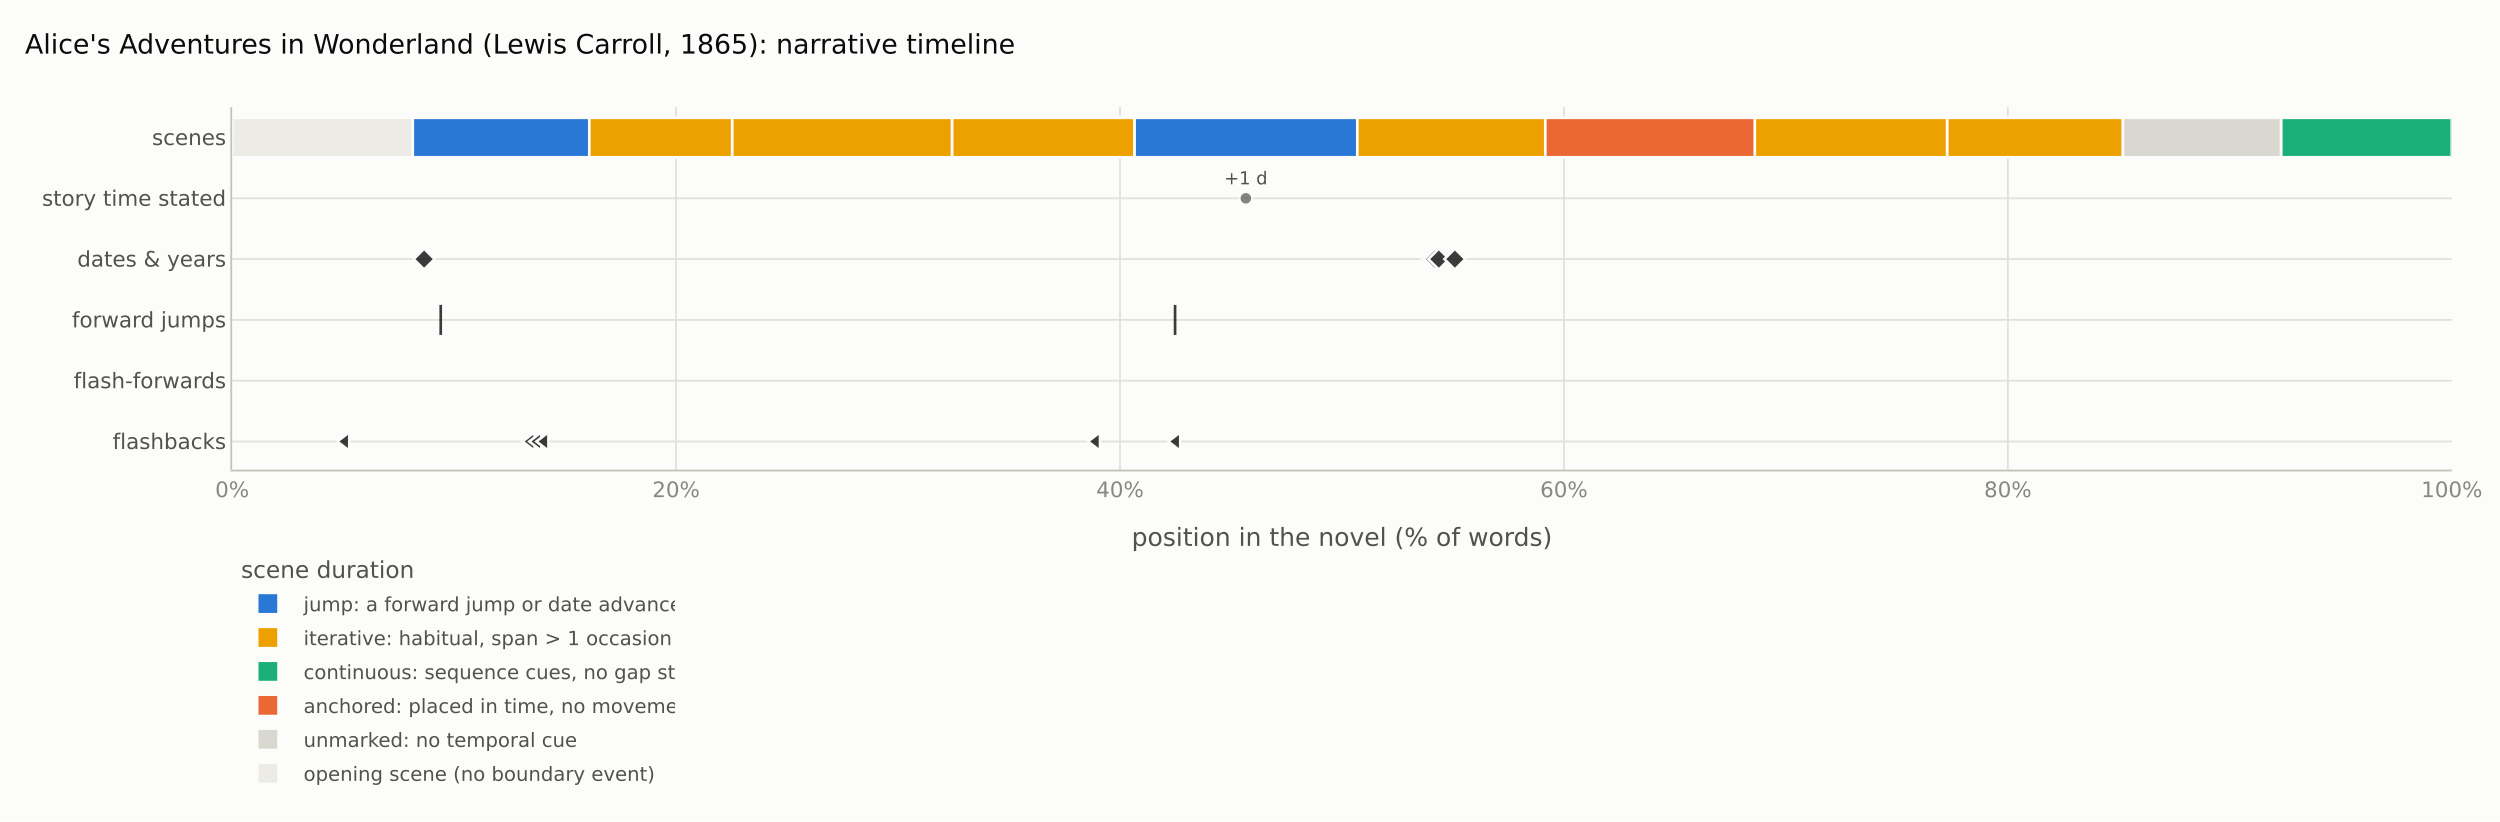
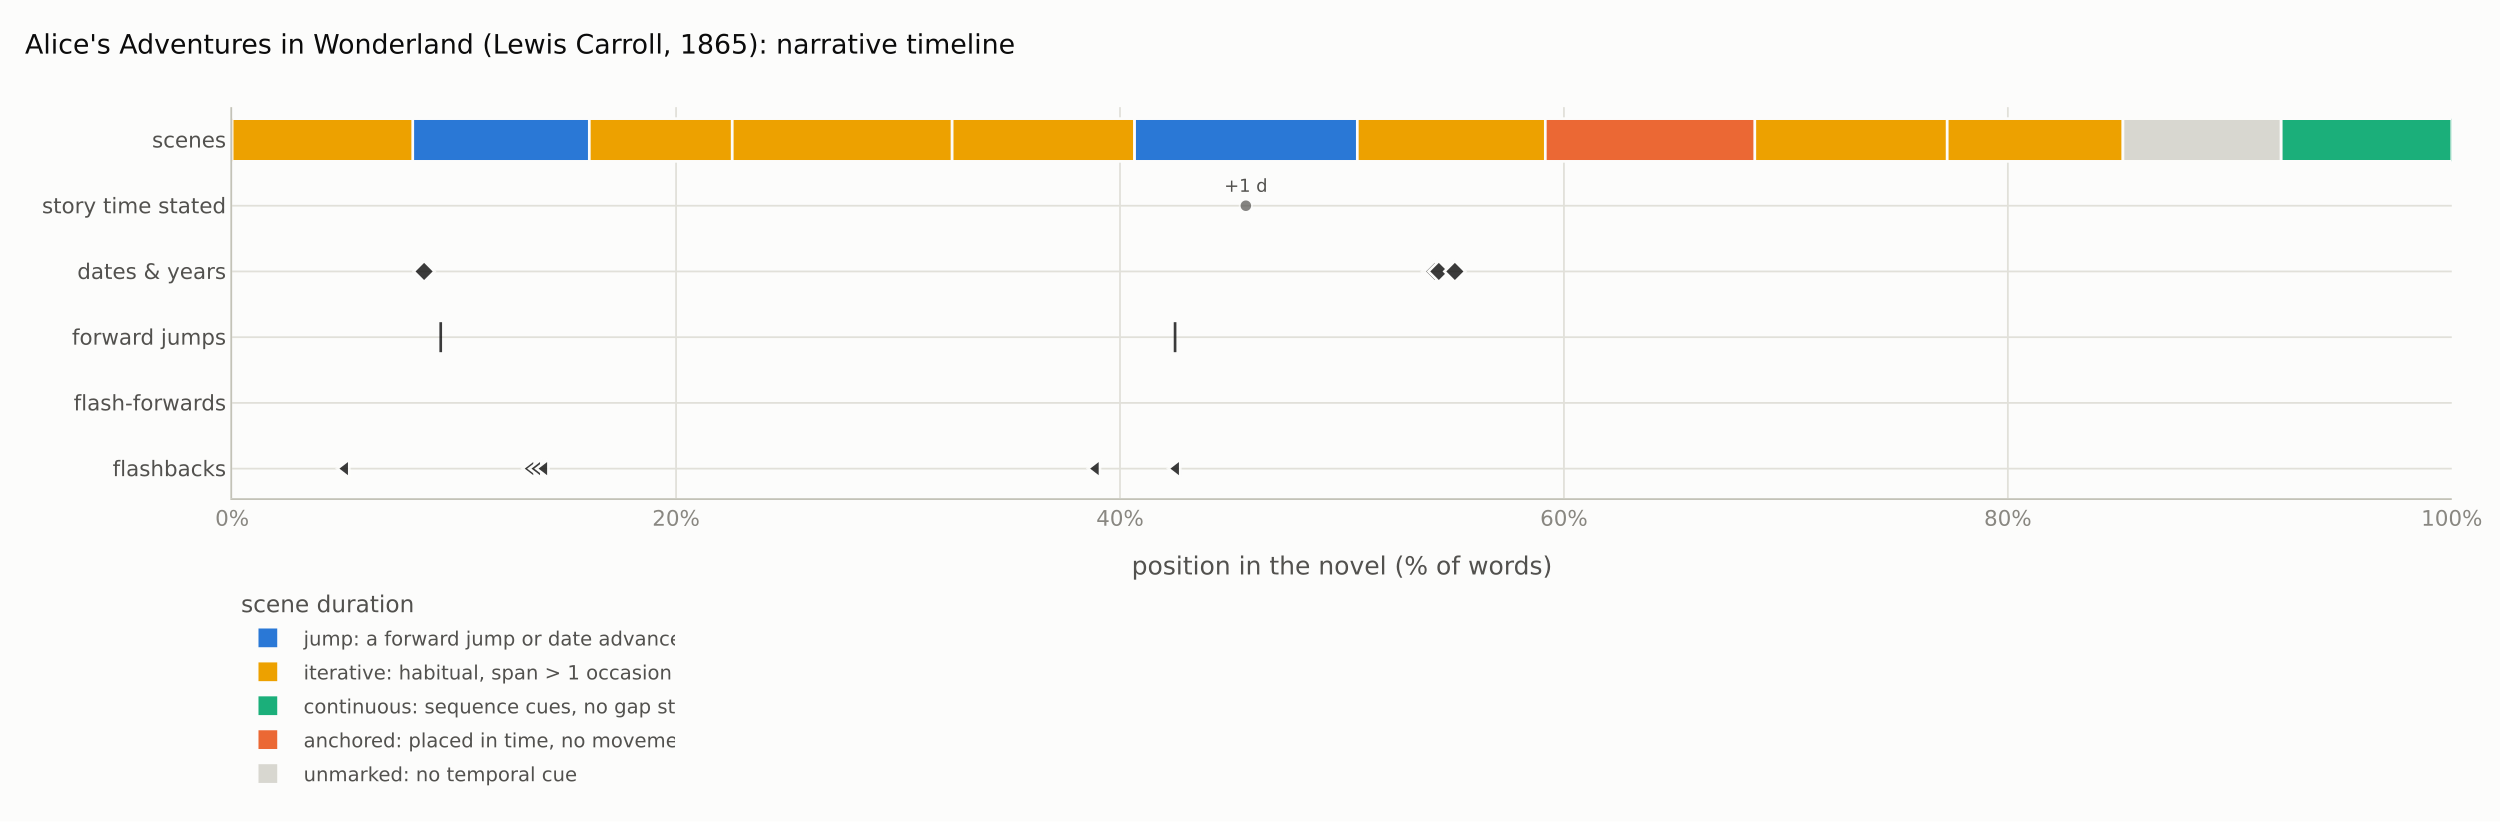
<svg xmlns="http://www.w3.org/2000/svg" class="main-svg" width="1400" height="460" style="" viewBox="0 0 1400 460">
  <rect x="0" y="0" width="1400" height="460" style="fill: rgb(252, 252, 251); fill-opacity: 1;" />
-   <defs id="defs-2cb72e">
+   <defs id="defs-f27cd8">
    <g class="clips">
-       <clipPath id="clip2cb72exyplot" class="plotclip">
-         <rect width="1243" height="203" />
+       <clipPath id="clipf27cd8xyplot" class="plotclip">
+         <rect width="1243" height="219" />
      </clipPath>
-       <clipPath class="axesclip" id="clip2cb72ex">
+       <clipPath class="axesclip" id="clipf27cd8x">
        <rect x="130" y="0" width="1243" height="460" />
      </clipPath>
-       <clipPath class="axesclip" id="clip2cb72ey">
-         <rect x="0" y="60" width="1400" height="203" />
+       <clipPath class="axesclip" id="clipf27cd8y">
+         <rect x="0" y="60" width="1400" height="219" />
      </clipPath>
-       <clipPath class="axesclip" id="clip2cb72exy">
-         <rect x="130" y="60" width="1243" height="203" />
+       <clipPath class="axesclip" id="clipf27cd8xy">
+         <rect x="130" y="60" width="1243" height="219" />
      </clipPath>
    </g>
    <g class="gradients" />
    <g class="patterns" />
  </defs>
  <g class="bglayer" />
  <g class="layer-below">
    <g class="imagelayer" />
    <g class="shapelayer" />
  </g>
  <g class="cartesianlayer">
    <g class="subplot xy">
      <g class="layer-subplot">
        <g class="shapelayer" />
        <g class="imagelayer" />
      </g>
      <g class="minor-gridlayer">
        <g class="x" />
        <g class="y" />
      </g>
      <g class="gridlayer">
        <g class="x">
-           <path class="xgrid crisp" transform="translate(378.6,0)" d="M0,60v203" style="stroke: rgb(225, 224, 217); stroke-opacity: 1; stroke-width: 1px;" />
-           <path class="xgrid crisp" transform="translate(627.2,0)" d="M0,60v203" style="stroke: rgb(225, 224, 217); stroke-opacity: 1; stroke-width: 1px;" />
-           <path class="xgrid crisp" transform="translate(875.8,0)" d="M0,60v203" style="stroke: rgb(225, 224, 217); stroke-opacity: 1; stroke-width: 1px;" />
-           <path class="xgrid crisp" transform="translate(1124.4,0)" d="M0,60v203" style="stroke: rgb(225, 224, 217); stroke-opacity: 1; stroke-width: 1px;" />
+           <path class="xgrid crisp" transform="translate(378.6,0)" d="M0,60v219" style="stroke: rgb(225, 224, 217); stroke-opacity: 1; stroke-width: 1px;" />
+           <path class="xgrid crisp" transform="translate(627.2,0)" d="M0,60v219" style="stroke: rgb(225, 224, 217); stroke-opacity: 1; stroke-width: 1px;" />
+           <path class="xgrid crisp" transform="translate(875.8,0)" d="M0,60v219" style="stroke: rgb(225, 224, 217); stroke-opacity: 1; stroke-width: 1px;" />
+           <path class="xgrid crisp" transform="translate(1124.4,0)" d="M0,60v219" style="stroke: rgb(225, 224, 217); stroke-opacity: 1; stroke-width: 1px;" />
        </g>
        <g class="y">
-           <path class="ygrid crisp" transform="translate(0,247.23)" d="M130,0h1243" style="stroke: rgb(225, 224, 217); stroke-opacity: 1; stroke-width: 1px;" />
-           <path class="ygrid crisp" transform="translate(0,213.18)" d="M130,0h1243" style="stroke: rgb(225, 224, 217); stroke-opacity: 1; stroke-width: 1px;" />
-           <path class="ygrid crisp" transform="translate(0,179.14)" d="M130,0h1243" style="stroke: rgb(225, 224, 217); stroke-opacity: 1; stroke-width: 1px;" />
-           <path class="ygrid crisp" transform="translate(0,145.1)" d="M130,0h1243" style="stroke: rgb(225, 224, 217); stroke-opacity: 1; stroke-width: 1px;" />
-           <path class="ygrid crisp" transform="translate(0,111.06)" d="M130,0h1243" style="stroke: rgb(225, 224, 217); stroke-opacity: 1; stroke-width: 1px;" />
-           <path class="ygrid crisp" transform="translate(0,77.02)" d="M130,0h1243" style="stroke: rgb(225, 224, 217); stroke-opacity: 1; stroke-width: 1px;" />
+           <path class="ygrid crisp" transform="translate(0,262.43)" d="M130,0h1243" style="stroke: rgb(225, 224, 217); stroke-opacity: 1; stroke-width: 1px;" />
+           <path class="ygrid crisp" transform="translate(0,225.62)" d="M130,0h1243" style="stroke: rgb(225, 224, 217); stroke-opacity: 1; stroke-width: 1px;" />
+           <path class="ygrid crisp" transform="translate(0,188.82)" d="M130,0h1243" style="stroke: rgb(225, 224, 217); stroke-opacity: 1; stroke-width: 1px;" />
+           <path class="ygrid crisp" transform="translate(0,152.01)" d="M130,0h1243" style="stroke: rgb(225, 224, 217); stroke-opacity: 1; stroke-width: 1px;" />
+           <path class="ygrid crisp" transform="translate(0,115.21)" d="M130,0h1243" style="stroke: rgb(225, 224, 217); stroke-opacity: 1; stroke-width: 1px;" />
+           <path class="ygrid crisp" transform="translate(0,78.4)" d="M130,0h1243" style="stroke: rgb(225, 224, 217); stroke-opacity: 1; stroke-width: 1px;" />
        </g>
      </g>
      <g class="zerolinelayer" />
      <g class="layer-between">
        <g class="shapelayer" />
        <g class="imagelayer" />
      </g>
      <path class="xlines-below" />
      <path class="ylines-below" />
      <g class="overlines-below" />
      <g class="xaxislayer-below" />
      <g class="yaxislayer-below" />
      <g class="overaxes-below" />
      <g class="overplot">
-         <g class="xy" transform="translate(130,60)" clip-path="url(#clip2cb72exyplot)">
+         <g class="xy" transform="translate(130,60)" clip-path="url(#clipf27cd8xyplot)">
          <g class="barlayer mlayer">
            <g class="trace bars" style="opacity: 1;">
              <g class="points">
                <g class="point">
-                   <path d="M101.12,28.08V5.96H200.02V28.08Z" style="vector-effect: none; opacity: 1; stroke-width: 1.5px; fill: rgb(42, 120, 214); fill-opacity: 1; stroke: rgb(252, 252, 251); stroke-opacity: 1;" />
-                 </g>
-                 <g class="point">
-                   <path d="M505.26,28.08V5.96H630.1V28.08Z" style="vector-effect: none; opacity: 1; stroke-width: 1.5px; fill: rgb(42, 120, 214); fill-opacity: 1; stroke: rgb(252, 252, 251); stroke-opacity: 1;" />
-                 </g>
-               </g>
-             </g>
-             <g class="trace bars" style="opacity: 1;">
-               <g class="points">
-                 <g class="point">
-                   <path d="M200.02,28.08V5.96H280.06V28.08Z" style="vector-effect: none; opacity: 1; stroke-width: 1.5px; fill: rgb(237, 161, 0); fill-opacity: 1; stroke: rgb(252, 252, 251); stroke-opacity: 1;" />
-                 </g>
-                 <g class="point">
-                   <path d="M280.06,28.08V5.96H403.2V28.08Z" style="vector-effect: none; opacity: 1; stroke-width: 1.5px; fill: rgb(237, 161, 0); fill-opacity: 1; stroke: rgb(252, 252, 251); stroke-opacity: 1;" />
-                 </g>
-                 <g class="point">
-                   <path d="M403.2,28.08V5.96H505.26V28.08Z" style="vector-effect: none; opacity: 1; stroke-width: 1.5px; fill: rgb(237, 161, 0); fill-opacity: 1; stroke: rgb(252, 252, 251); stroke-opacity: 1;" />
-                 </g>
-                 <g class="point">
-                   <path d="M630.1,28.08V5.96H735.38V28.08Z" style="vector-effect: none; opacity: 1; stroke-width: 1.5px; fill: rgb(237, 161, 0); fill-opacity: 1; stroke: rgb(252, 252, 251); stroke-opacity: 1;" />
-                 </g>
-                 <g class="point">
-                   <path d="M852.65,28.08V5.96H960.44V28.08Z" style="vector-effect: none; opacity: 1; stroke-width: 1.5px; fill: rgb(237, 161, 0); fill-opacity: 1; stroke: rgb(252, 252, 251); stroke-opacity: 1;" />
-                 </g>
-                 <g class="point">
-                   <path d="M960.44,28.08V5.96H1058.86V28.08Z" style="vector-effect: none; opacity: 1; stroke-width: 1.5px; fill: rgb(237, 161, 0); fill-opacity: 1; stroke: rgb(252, 252, 251); stroke-opacity: 1;" />
-                 </g>
-               </g>
-             </g>
-             <g class="trace bars" style="opacity: 1;">
-               <g class="points">
-                 <g class="point">
-                   <path d="M1147.36,28.08V5.96H1243V28.08Z" style="vector-effect: none; opacity: 1; stroke-width: 1.5px; fill: rgb(27, 175, 122); fill-opacity: 1; stroke: rgb(252, 252, 251); stroke-opacity: 1;" />
-                 </g>
-               </g>
-             </g>
-             <g class="trace bars" style="opacity: 1;">
-               <g class="points">
-                 <g class="point">
-                   <path d="M735.38,28.08V5.96H852.65V28.08Z" style="vector-effect: none; opacity: 1; stroke-width: 1.5px; fill: rgb(235, 104, 52); fill-opacity: 1; stroke: rgb(252, 252, 251); stroke-opacity: 1;" />
-                 </g>
-               </g>
-             </g>
-             <g class="trace bars" style="opacity: 1;">
-               <g class="points">
-                 <g class="point">
-                   <path d="M1058.86,28.08V5.96H1147.36V28.08Z" style="vector-effect: none; opacity: 1; stroke-width: 1.5px; fill: rgb(216, 215, 208); fill-opacity: 1; stroke: rgb(252, 252, 251); stroke-opacity: 1;" />
-                 </g>
-               </g>
-             </g>
-             <g class="trace bars" style="opacity: 1;">
-               <g class="points">
-                 <g class="point">
-                   <path d="M0,28.08V5.96H101.12V28.08Z" style="vector-effect: none; opacity: 1; stroke-width: 1.5px; fill: rgb(236, 235, 230); fill-opacity: 1; stroke: rgb(252, 252, 251); stroke-opacity: 1;" />
+                   <path d="M101.12,30.36V6.44H200.02V30.36Z" style="vector-effect: none; opacity: 1; stroke-width: 1.5px; fill: rgb(42, 120, 214); fill-opacity: 1; stroke: rgb(252, 252, 251); stroke-opacity: 1;" />
+                 </g>
+                 <g class="point">
+                   <path d="M505.26,30.36V6.44H630.1V30.36Z" style="vector-effect: none; opacity: 1; stroke-width: 1.5px; fill: rgb(42, 120, 214); fill-opacity: 1; stroke: rgb(252, 252, 251); stroke-opacity: 1;" />
+                 </g>
+               </g>
+             </g>
+             <g class="trace bars" style="opacity: 1;">
+               <g class="points">
+                 <g class="point">
+                   <path d="M0,30.36V6.44H101.12V30.36Z" style="vector-effect: none; opacity: 1; stroke-width: 1.5px; fill: rgb(237, 161, 0); fill-opacity: 1; stroke: rgb(252, 252, 251); stroke-opacity: 1;" />
+                 </g>
+                 <g class="point">
+                   <path d="M200.02,30.36V6.44H280.06V30.36Z" style="vector-effect: none; opacity: 1; stroke-width: 1.5px; fill: rgb(237, 161, 0); fill-opacity: 1; stroke: rgb(252, 252, 251); stroke-opacity: 1;" />
+                 </g>
+                 <g class="point">
+                   <path d="M280.06,30.36V6.44H403.2V30.36Z" style="vector-effect: none; opacity: 1; stroke-width: 1.5px; fill: rgb(237, 161, 0); fill-opacity: 1; stroke: rgb(252, 252, 251); stroke-opacity: 1;" />
+                 </g>
+                 <g class="point">
+                   <path d="M403.2,30.36V6.44H505.26V30.36Z" style="vector-effect: none; opacity: 1; stroke-width: 1.5px; fill: rgb(237, 161, 0); fill-opacity: 1; stroke: rgb(252, 252, 251); stroke-opacity: 1;" />
+                 </g>
+                 <g class="point">
+                   <path d="M630.1,30.36V6.44H735.38V30.36Z" style="vector-effect: none; opacity: 1; stroke-width: 1.5px; fill: rgb(237, 161, 0); fill-opacity: 1; stroke: rgb(252, 252, 251); stroke-opacity: 1;" />
+                 </g>
+                 <g class="point">
+                   <path d="M852.65,30.36V6.44H960.44V30.36Z" style="vector-effect: none; opacity: 1; stroke-width: 1.5px; fill: rgb(237, 161, 0); fill-opacity: 1; stroke: rgb(252, 252, 251); stroke-opacity: 1;" />
+                 </g>
+                 <g class="point">
+                   <path d="M960.44,30.36V6.44H1058.86V30.36Z" style="vector-effect: none; opacity: 1; stroke-width: 1.5px; fill: rgb(237, 161, 0); fill-opacity: 1; stroke: rgb(252, 252, 251); stroke-opacity: 1;" />
+                 </g>
+               </g>
+             </g>
+             <g class="trace bars" style="opacity: 1;">
+               <g class="points">
+                 <g class="point">
+                   <path d="M1147.36,30.36V6.44H1243V30.36Z" style="vector-effect: none; opacity: 1; stroke-width: 1.5px; fill: rgb(27, 175, 122); fill-opacity: 1; stroke: rgb(252, 252, 251); stroke-opacity: 1;" />
+                 </g>
+               </g>
+             </g>
+             <g class="trace bars" style="opacity: 1;">
+               <g class="points">
+                 <g class="point">
+                   <path d="M735.38,30.36V6.44H852.65V30.36Z" style="vector-effect: none; opacity: 1; stroke-width: 1.5px; fill: rgb(235, 104, 52); fill-opacity: 1; stroke: rgb(252, 252, 251); stroke-opacity: 1;" />
+                 </g>
+               </g>
+             </g>
+             <g class="trace bars" style="opacity: 1;">
+               <g class="points">
+                 <g class="point">
+                   <path d="M1058.86,30.36V6.44H1147.36V30.36Z" style="vector-effect: none; opacity: 1; stroke-width: 1.5px; fill: rgb(216, 215, 208); fill-opacity: 1; stroke: rgb(252, 252, 251); stroke-opacity: 1;" />
                </g>
              </g>
            </g>
          </g>
          <g class="scatterlayer mlayer">
-             <g class="trace scatter tracefd7449" style="stroke-miterlimit: 2; opacity: 1;">
+             <g class="trace scatter trace10a5b9" style="stroke-miterlimit: 2; opacity: 1;">
              <g class="fills" />
              <g class="errorbars" />
              <g class="lines" />
              <g class="points">
-                 <path class="point plotly-customdata" transform="translate(567.68,51.06)" d="M3.45,0A3.45,3.45 0 1,1 0,-3.45A3.45,3.45 0 0,1 3.45,0Z" style="opacity: 0.7; stroke-width: 1px; fill: rgb(82, 81, 78); fill-opacity: 1; stroke: rgb(252, 252, 251); stroke-opacity: 1;" />
+                 <path class="point plotly-customdata" transform="translate(567.68,55.21)" d="M3.45,0A3.45,3.45 0 1,1 0,-3.45A3.45,3.45 0 0,1 3.45,0Z" style="opacity: 0.7; stroke-width: 1px; fill: rgb(82, 81, 78); fill-opacity: 1; stroke: rgb(252, 252, 251); stroke-opacity: 1;" />
              </g>
              <g class="text">
                <g class="textpoint" transform="translate(0,-7.814431)">
-                   <text x="567.68" y="51.06" text-anchor="middle" style="font-family: 'Segoe UI', 'DejaVu Sans', Arial, sans-serif; font-size: 10px; fill: rgb(82, 81, 78); fill-opacity: 1; white-space: pre;">+1 d</text>
-                 </g>
-               </g>
-             </g>
-             <g class="trace scatter tracead269e" style="stroke-miterlimit: 2; opacity: 0.8;">
+                   <text x="567.68" y="55.21" text-anchor="middle" style="font-family: 'Segoe UI', 'DejaVu Sans', Arial, sans-serif; font-size: 10px; fill: rgb(82, 81, 78); fill-opacity: 1; white-space: pre;">+1 d</text>
+                 </g>
+               </g>
+             </g>
+             <g class="trace scatter trace01985c" style="stroke-miterlimit: 2; opacity: 0.8;">
              <g class="fills" />
              <g class="errorbars" />
              <g class="lines" />
              <g class="points">
-                 <path class="point plotly-customdata" transform="translate(63.36,187.23)" d="M2.25,-5.2V5.2L-4.5,0Z" style="opacity: 1; stroke-width: 1.5px; fill: rgb(11, 11, 11); fill-opacity: 1; stroke: rgb(252, 252, 251); stroke-opacity: 1;" />
-                 <path class="point plotly-customdata" transform="translate(167.13,187.23)" d="M2.25,-5.2V5.2L-4.5,0Z" style="opacity: 1; stroke-width: 1.5px; fill: rgb(11, 11, 11); fill-opacity: 1; stroke: rgb(252, 252, 251); stroke-opacity: 1;" />
-                 <path class="point plotly-customdata" transform="translate(170.91,187.23)" d="M2.25,-5.2V5.2L-4.5,0Z" style="opacity: 1; stroke-width: 1.5px; fill: rgb(11, 11, 11); fill-opacity: 1; stroke: rgb(252, 252, 251); stroke-opacity: 1;" />
-                 <path class="point plotly-customdata" transform="translate(174.88,187.23)" d="M2.25,-5.2V5.2L-4.5,0Z" style="opacity: 1; stroke-width: 1.5px; fill: rgb(11, 11, 11); fill-opacity: 1; stroke: rgb(252, 252, 251); stroke-opacity: 1;" />
-                 <path class="point plotly-customdata" transform="translate(483.76,187.23)" d="M2.25,-5.2V5.2L-4.5,0Z" style="opacity: 1; stroke-width: 1.5px; fill: rgb(11, 11, 11); fill-opacity: 1; stroke: rgb(252, 252, 251); stroke-opacity: 1;" />
-                 <path class="point plotly-customdata" transform="translate(528.7,187.23)" d="M2.25,-5.2V5.2L-4.5,0Z" style="opacity: 1; stroke-width: 1.5px; fill: rgb(11, 11, 11); fill-opacity: 1; stroke: rgb(252, 252, 251); stroke-opacity: 1;" />
+                 <path class="point plotly-customdata" transform="translate(63.36,202.43)" d="M2.25,-5.2V5.2L-4.5,0Z" style="opacity: 1; stroke-width: 1.5px; fill: rgb(11, 11, 11); fill-opacity: 1; stroke: rgb(252, 252, 251); stroke-opacity: 1;" />
+                 <path class="point plotly-customdata" transform="translate(167.13,202.43)" d="M2.25,-5.2V5.2L-4.5,0Z" style="opacity: 1; stroke-width: 1.5px; fill: rgb(11, 11, 11); fill-opacity: 1; stroke: rgb(252, 252, 251); stroke-opacity: 1;" />
+                 <path class="point plotly-customdata" transform="translate(170.91,202.43)" d="M2.25,-5.2V5.2L-4.5,0Z" style="opacity: 1; stroke-width: 1.5px; fill: rgb(11, 11, 11); fill-opacity: 1; stroke: rgb(252, 252, 251); stroke-opacity: 1;" />
+                 <path class="point plotly-customdata" transform="translate(174.88,202.43)" d="M2.25,-5.2V5.2L-4.5,0Z" style="opacity: 1; stroke-width: 1.5px; fill: rgb(11, 11, 11); fill-opacity: 1; stroke: rgb(252, 252, 251); stroke-opacity: 1;" />
+                 <path class="point plotly-customdata" transform="translate(483.76,202.43)" d="M2.25,-5.2V5.2L-4.5,0Z" style="opacity: 1; stroke-width: 1.5px; fill: rgb(11, 11, 11); fill-opacity: 1; stroke: rgb(252, 252, 251); stroke-opacity: 1;" />
+                 <path class="point plotly-customdata" transform="translate(528.7,202.43)" d="M2.25,-5.2V5.2L-4.5,0Z" style="opacity: 1; stroke-width: 1.5px; fill: rgb(11, 11, 11); fill-opacity: 1; stroke: rgb(252, 252, 251); stroke-opacity: 1;" />
              </g>
              <g class="text" />
            </g>
-             <g class="trace scatter tracef15775" style="stroke-miterlimit: 2; opacity: 0.8;">
+             <g class="trace scatter trace964714" style="stroke-miterlimit: 2; opacity: 0.8;">
              <g class="fills" />
              <g class="errorbars" />
              <g class="lines" />
              <g class="points">
-                 <path class="point plotly-customdata" transform="translate(116.81,119.14)" d="M0,8.4V-8.4" style="opacity: 1; stroke-width: 1.5px; fill: rgb(11, 11, 11); fill-opacity: 1; stroke: rgb(11, 11, 11); stroke-opacity: 1;" />
-                 <path class="point plotly-customdata" transform="translate(528.04,119.14)" d="M0,8.4V-8.4" style="opacity: 1; stroke-width: 1.5px; fill: rgb(11, 11, 11); fill-opacity: 1; stroke: rgb(11, 11, 11); stroke-opacity: 1;" />
+                 <path class="point plotly-customdata" transform="translate(116.81,128.82)" d="M0,8.4V-8.4" style="opacity: 1; stroke-width: 1.5px; fill: rgb(11, 11, 11); fill-opacity: 1; stroke: rgb(11, 11, 11); stroke-opacity: 1;" />
+                 <path class="point plotly-customdata" transform="translate(528.04,128.82)" d="M0,8.4V-8.4" style="opacity: 1; stroke-width: 1.5px; fill: rgb(11, 11, 11); fill-opacity: 1; stroke: rgb(11, 11, 11); stroke-opacity: 1;" />
              </g>
              <g class="text" />
            </g>
-             <g class="trace scatter traceecba23" style="stroke-miterlimit: 2; opacity: 0.8;">
+             <g class="trace scatter trace1ada0d" style="stroke-miterlimit: 2; opacity: 0.8;">
              <g class="fills" />
              <g class="errorbars" />
              <g class="lines" />
              <g class="points">
-                 <path class="point plotly-customdata" transform="translate(107.5,85.1)" d="M5.85,0L0,5.85L-5.85,0L0,-5.85Z" style="opacity: 1; stroke-width: 1.5px; fill: rgb(11, 11, 11); fill-opacity: 1; stroke: rgb(252, 252, 251); stroke-opacity: 1;" />
-                 <path class="point plotly-customdata" transform="translate(672.15,85.1)" d="M5.85,0L0,5.85L-5.85,0L0,-5.85Z" style="opacity: 1; stroke-width: 1.5px; fill: rgb(11, 11, 11); fill-opacity: 1; stroke: rgb(252, 252, 251); stroke-opacity: 1;" />
-                 <path class="point plotly-customdata" transform="translate(673.43,85.1)" d="M5.85,0L0,5.85L-5.85,0L0,-5.85Z" style="opacity: 1; stroke-width: 1.5px; fill: rgb(11, 11, 11); fill-opacity: 1; stroke: rgb(252, 252, 251); stroke-opacity: 1;" />
-                 <path class="point plotly-customdata" transform="translate(675.74,85.1)" d="M5.85,0L0,5.85L-5.85,0L0,-5.85Z" style="opacity: 1; stroke-width: 1.5px; fill: rgb(11, 11, 11); fill-opacity: 1; stroke: rgb(252, 252, 251); stroke-opacity: 1;" />
-                 <path class="point plotly-customdata" transform="translate(684.72,85.1)" d="M5.85,0L0,5.85L-5.85,0L0,-5.85Z" style="opacity: 1; stroke-width: 1.5px; fill: rgb(11, 11, 11); fill-opacity: 1; stroke: rgb(252, 252, 251); stroke-opacity: 1;" />
+                 <path class="point plotly-customdata" transform="translate(107.5,92.01)" d="M5.85,0L0,5.85L-5.85,0L0,-5.85Z" style="opacity: 1; stroke-width: 1.5px; fill: rgb(11, 11, 11); fill-opacity: 1; stroke: rgb(252, 252, 251); stroke-opacity: 1;" />
+                 <path class="point plotly-customdata" transform="translate(672.15,92.01)" d="M5.85,0L0,5.85L-5.85,0L0,-5.85Z" style="opacity: 1; stroke-width: 1.5px; fill: rgb(11, 11, 11); fill-opacity: 1; stroke: rgb(252, 252, 251); stroke-opacity: 1;" />
+                 <path class="point plotly-customdata" transform="translate(673.43,92.01)" d="M5.85,0L0,5.85L-5.85,0L0,-5.85Z" style="opacity: 1; stroke-width: 1.5px; fill: rgb(11, 11, 11); fill-opacity: 1; stroke: rgb(252, 252, 251); stroke-opacity: 1;" />
+                 <path class="point plotly-customdata" transform="translate(675.74,92.01)" d="M5.85,0L0,5.85L-5.85,0L0,-5.85Z" style="opacity: 1; stroke-width: 1.5px; fill: rgb(11, 11, 11); fill-opacity: 1; stroke: rgb(252, 252, 251); stroke-opacity: 1;" />
+                 <path class="point plotly-customdata" transform="translate(684.72,92.01)" d="M5.85,0L0,5.85L-5.85,0L0,-5.85Z" style="opacity: 1; stroke-width: 1.5px; fill: rgb(11, 11, 11); fill-opacity: 1; stroke: rgb(252, 252, 251); stroke-opacity: 1;" />
              </g>
              <g class="text" />
            </g>
          </g>
        </g>
      </g>
      <g class="zerolinelayer-above" />
-       <path class="xlines-above crisp" d="M129,263.5H1373" style="fill: none; stroke-width: 1px; stroke: rgb(195, 194, 183); stroke-opacity: 1;" />
-       <path class="ylines-above crisp" d="M129.5,60V263" style="fill: none; stroke-width: 1px; stroke: rgb(195, 194, 183); stroke-opacity: 1;" />
+       <path class="xlines-above crisp" d="M129,279.5H1373" style="fill: none; stroke-width: 1px; stroke: rgb(195, 194, 183); stroke-opacity: 1;" />
+       <path class="ylines-above crisp" d="M129.5,60V279" style="fill: none; stroke-width: 1px; stroke: rgb(195, 194, 183); stroke-opacity: 1;" />
      <g class="overlines-above" />
      <g class="xaxislayer-above">
        <g class="xtick">
-           <text text-anchor="middle" x="0" y="278.4" transform="translate(130,0)" style="font-family: 'Segoe UI', 'DejaVu Sans', Arial, sans-serif; font-size: 12px; fill: rgb(137, 135, 129); fill-opacity: 1; white-space: pre;">0%</text>
-         </g>
-         <g class="xtick">
-           <text text-anchor="middle" x="0" y="278.4" style="font-family: 'Segoe UI', 'DejaVu Sans', Arial, sans-serif; font-size: 12px; fill: rgb(137, 135, 129); fill-opacity: 1; white-space: pre;" transform="translate(378.6,0)">20%</text>
-         </g>
-         <g class="xtick">
-           <text text-anchor="middle" x="0" y="278.4" style="font-family: 'Segoe UI', 'DejaVu Sans', Arial, sans-serif; font-size: 12px; fill: rgb(137, 135, 129); fill-opacity: 1; white-space: pre;" transform="translate(627.2,0)">40%</text>
-         </g>
-         <g class="xtick">
-           <text text-anchor="middle" x="0" y="278.4" style="font-family: 'Segoe UI', 'DejaVu Sans', Arial, sans-serif; font-size: 12px; fill: rgb(137, 135, 129); fill-opacity: 1; white-space: pre;" transform="translate(875.8,0)">60%</text>
-         </g>
-         <g class="xtick">
-           <text text-anchor="middle" x="0" y="278.4" style="font-family: 'Segoe UI', 'DejaVu Sans', Arial, sans-serif; font-size: 12px; fill: rgb(137, 135, 129); fill-opacity: 1; white-space: pre;" transform="translate(1124.4,0)">80%</text>
-         </g>
-         <g class="xtick">
-           <text text-anchor="middle" x="0" y="278.4" style="font-family: 'Segoe UI', 'DejaVu Sans', Arial, sans-serif; font-size: 12px; fill: rgb(137, 135, 129); fill-opacity: 1; white-space: pre;" transform="translate(1373,0)">100%</text>
+           <text text-anchor="middle" x="0" y="294.4" transform="translate(130,0)" style="font-family: 'Segoe UI', 'DejaVu Sans', Arial, sans-serif; font-size: 12px; fill: rgb(137, 135, 129); fill-opacity: 1; white-space: pre;">0%</text>
+         </g>
+         <g class="xtick">
+           <text text-anchor="middle" x="0" y="294.4" style="font-family: 'Segoe UI', 'DejaVu Sans', Arial, sans-serif; font-size: 12px; fill: rgb(137, 135, 129); fill-opacity: 1; white-space: pre;" transform="translate(378.6,0)">20%</text>
+         </g>
+         <g class="xtick">
+           <text text-anchor="middle" x="0" y="294.4" style="font-family: 'Segoe UI', 'DejaVu Sans', Arial, sans-serif; font-size: 12px; fill: rgb(137, 135, 129); fill-opacity: 1; white-space: pre;" transform="translate(627.2,0)">40%</text>
+         </g>
+         <g class="xtick">
+           <text text-anchor="middle" x="0" y="294.4" style="font-family: 'Segoe UI', 'DejaVu Sans', Arial, sans-serif; font-size: 12px; fill: rgb(137, 135, 129); fill-opacity: 1; white-space: pre;" transform="translate(875.8,0)">60%</text>
+         </g>
+         <g class="xtick">
+           <text text-anchor="middle" x="0" y="294.4" style="font-family: 'Segoe UI', 'DejaVu Sans', Arial, sans-serif; font-size: 12px; fill: rgb(137, 135, 129); fill-opacity: 1; white-space: pre;" transform="translate(1124.4,0)">80%</text>
+         </g>
+         <g class="xtick">
+           <text text-anchor="middle" x="0" y="294.4" style="font-family: 'Segoe UI', 'DejaVu Sans', Arial, sans-serif; font-size: 12px; fill: rgb(137, 135, 129); fill-opacity: 1; white-space: pre;" transform="translate(1373,0)">100%</text>
        </g>
      </g>
      <g class="yaxislayer-above">
        <g class="ytick">
-           <text text-anchor="end" x="126.6" y="4.2" transform="translate(0,247.23)" style="font-family: 'Segoe UI', 'DejaVu Sans', Arial, sans-serif; font-size: 12px; fill: rgb(82, 81, 78); fill-opacity: 1; white-space: pre;">flashbacks</text>
-         </g>
-         <g class="ytick">
-           <text text-anchor="end" x="126.6" y="4.2" transform="translate(0,213.18)" style="font-family: 'Segoe UI', 'DejaVu Sans', Arial, sans-serif; font-size: 12px; fill: rgb(82, 81, 78); fill-opacity: 1; white-space: pre;">flash-forwards</text>
-         </g>
-         <g class="ytick">
-           <text text-anchor="end" x="126.6" y="4.2" transform="translate(0,179.14)" style="font-family: 'Segoe UI', 'DejaVu Sans', Arial, sans-serif; font-size: 12px; fill: rgb(82, 81, 78); fill-opacity: 1; white-space: pre;">forward jumps</text>
-         </g>
-         <g class="ytick">
-           <text text-anchor="end" x="126.6" y="4.2" transform="translate(0,145.1)" style="font-family: 'Segoe UI', 'DejaVu Sans', Arial, sans-serif; font-size: 12px; fill: rgb(82, 81, 78); fill-opacity: 1; white-space: pre;">dates &amp; years</text>
-         </g>
-         <g class="ytick">
-           <text text-anchor="end" x="126.6" y="4.2" transform="translate(0,111.06)" style="font-family: 'Segoe UI', 'DejaVu Sans', Arial, sans-serif; font-size: 12px; fill: rgb(82, 81, 78); fill-opacity: 1; white-space: pre;">story time stated</text>
-         </g>
-         <g class="ytick">
-           <text text-anchor="end" x="126.6" y="4.2" transform="translate(0,77.02)" style="font-family: 'Segoe UI', 'DejaVu Sans', Arial, sans-serif; font-size: 12px; fill: rgb(82, 81, 78); fill-opacity: 1; white-space: pre;">scenes</text>
+           <text text-anchor="end" x="126.6" y="4.2" transform="translate(0,262.43)" style="font-family: 'Segoe UI', 'DejaVu Sans', Arial, sans-serif; font-size: 12px; fill: rgb(82, 81, 78); fill-opacity: 1; white-space: pre;">flashbacks</text>
+         </g>
+         <g class="ytick">
+           <text text-anchor="end" x="126.6" y="4.2" transform="translate(0,225.62)" style="font-family: 'Segoe UI', 'DejaVu Sans', Arial, sans-serif; font-size: 12px; fill: rgb(82, 81, 78); fill-opacity: 1; white-space: pre;">flash-forwards</text>
+         </g>
+         <g class="ytick">
+           <text text-anchor="end" x="126.6" y="4.2" transform="translate(0,188.82)" style="font-family: 'Segoe UI', 'DejaVu Sans', Arial, sans-serif; font-size: 12px; fill: rgb(82, 81, 78); fill-opacity: 1; white-space: pre;">forward jumps</text>
+         </g>
+         <g class="ytick">
+           <text text-anchor="end" x="126.6" y="4.2" transform="translate(0,152.01)" style="font-family: 'Segoe UI', 'DejaVu Sans', Arial, sans-serif; font-size: 12px; fill: rgb(82, 81, 78); fill-opacity: 1; white-space: pre;">dates &amp; years</text>
+         </g>
+         <g class="ytick">
+           <text text-anchor="end" x="126.6" y="4.2" transform="translate(0,115.21)" style="font-family: 'Segoe UI', 'DejaVu Sans', Arial, sans-serif; font-size: 12px; fill: rgb(82, 81, 78); fill-opacity: 1; white-space: pre;">story time stated</text>
+         </g>
+         <g class="ytick">
+           <text text-anchor="end" x="126.6" y="4.2" transform="translate(0,78.4)" style="font-family: 'Segoe UI', 'DejaVu Sans', Arial, sans-serif; font-size: 12px; fill: rgb(82, 81, 78); fill-opacity: 1; white-space: pre;">scenes</text>
        </g>
      </g>
      <g class="overaxes-above" />
    </g>
  </g>
  <g class="polarlayer" />
  <g class="smithlayer" />
  <g class="ternarylayer" />
  <g class="geolayer" />
  <g class="funnelarealayer" />
  <g class="pielayer" />
  <g class="iciclelayer" />
  <g class="treemaplayer" />
  <g class="sunburstlayer" />
  <g class="glimages" />
-   <defs id="topdefs-2cb72e">
+   <defs id="topdefs-f27cd8">
    <g class="clips" />
-     <clipPath id="legend2cb72e">
-       <rect width="248" height="144" x="0" y="0" />
+     <clipPath id="legendf27cd8">
+       <rect width="248" height="125" x="0" y="0" />
    </clipPath>
  </defs>
  <g class="layer-above">
    <g class="imagelayer" />
    <g class="shapelayer" />
  </g>
  <g class="infolayer">
-     <g class="legend" pointer-events="all" transform="translate(130,303.6)">
-       <rect class="bg" shape-rendering="crispEdges" style="stroke: rgb(68, 68, 68); stroke-opacity: 1; fill: rgb(252, 252, 251); fill-opacity: 1; stroke-width: 0px;" width="248" height="144" x="0" y="0" />
-       <g class="scrollbox" transform="" clip-path="url(#legend2cb72e)">
+     <g class="legend" pointer-events="all" transform="translate(130,322.8)">
+       <rect class="bg" shape-rendering="crispEdges" style="stroke: rgb(68, 68, 68); stroke-opacity: 1; fill: rgb(252, 252, 251); fill-opacity: 1; stroke-width: 0px;" width="248" height="125" x="0" y="0" />
+       <g class="scrollbox" transform="" clip-path="url(#legendf27cd8)">
        <g class="groups" transform="">
          <g class="traces" transform="translate(0,14.95)" style="opacity: 1;">
            <text class="legendtext" text-anchor="start" x="5" y="5.07" style="font-family: 'Segoe UI', 'DejaVu Sans', Arial, sans-serif; font-size: 13px; fill: rgb(82, 81, 78); fill-opacity: 1; white-space: pre;">scene duration</text>
            <g class="layers">
              <g class="legendfill" />
              <g class="legendlines" />
              <g class="legendsymbols">
                <g class="legendpoints" />
              </g>
            </g>
          </g>
          <g class="traces" transform="translate(0,34.4)" style="opacity: 1;">
            <text class="legendtext" text-anchor="start" x="40" y="4.29" style="font-family: 'Segoe UI', 'DejaVu Sans', Arial, sans-serif; font-size: 11px; fill: rgb(82, 81, 78); fill-opacity: 1; white-space: pre;">jump: a forward jump or date advance</text>
            <g class="layers" style="opacity: 1;">
              <g class="legendfill" />
              <g class="legendlines" />
              <g class="legendsymbols">
                <g class="legendpoints">
                  <path class="legendundefined" d="M6,6H-6V-6H6Z" transform="translate(20,0)" style="stroke-width: 1.5px; fill: rgb(42, 120, 214); fill-opacity: 1; stroke: rgb(252, 252, 251); stroke-opacity: 1;" />
                </g>
              </g>
            </g>
            <rect class="legendtoggle" x="0" y="-9.5" width="245.094" height="19" style="fill: rgb(0, 0, 0); fill-opacity: 0;" />
          </g>
          <g class="traces" transform="translate(0,53.4)" style="opacity: 1;">
            <text class="legendtext" text-anchor="start" x="40" y="4.29" style="font-family: 'Segoe UI', 'DejaVu Sans', Arial, sans-serif; font-size: 11px; fill: rgb(82, 81, 78); fill-opacity: 1; white-space: pre;">iterative: habitual, span &gt; 1 occasion</text>
            <g class="layers" style="opacity: 1;">
              <g class="legendfill" />
              <g class="legendlines" />
              <g class="legendsymbols">
                <g class="legendpoints">
                  <path class="legendundefined" d="M6,6H-6V-6H6Z" transform="translate(20,0)" style="stroke-width: 1.5px; fill: rgb(237, 161, 0); fill-opacity: 1; stroke: rgb(252, 252, 251); stroke-opacity: 1;" />
                </g>
              </g>
            </g>
            <rect class="legendtoggle" x="0" y="-9.5" width="245.094" height="19" style="fill: rgb(0, 0, 0); fill-opacity: 0;" />
          </g>
          <g class="traces" transform="translate(0,72.4)" style="opacity: 1;">
            <text class="legendtext" text-anchor="start" x="40" y="4.29" style="font-family: 'Segoe UI', 'DejaVu Sans', Arial, sans-serif; font-size: 11px; fill: rgb(82, 81, 78); fill-opacity: 1; white-space: pre;">continuous: sequence cues, no gap stated</text>
            <g class="layers" style="opacity: 1;">
              <g class="legendfill" />
              <g class="legendlines" />
              <g class="legendsymbols">
                <g class="legendpoints">
                  <path class="legendundefined" d="M6,6H-6V-6H6Z" transform="translate(20,0)" style="stroke-width: 1.5px; fill: rgb(27, 175, 122); fill-opacity: 1; stroke: rgb(252, 252, 251); stroke-opacity: 1;" />
                </g>
              </g>
            </g>
            <rect class="legendtoggle" x="0" y="-9.5" width="245.094" height="19" style="fill: rgb(0, 0, 0); fill-opacity: 0;" />
          </g>
          <g class="traces" transform="translate(0,91.4)" style="opacity: 1;">
            <text class="legendtext" text-anchor="start" x="40" y="4.29" style="font-family: 'Segoe UI', 'DejaVu Sans', Arial, sans-serif; font-size: 11px; fill: rgb(82, 81, 78); fill-opacity: 1; white-space: pre;">anchored: placed in time, no movement</text>
            <g class="layers" style="opacity: 1;">
              <g class="legendfill" />
              <g class="legendlines" />
              <g class="legendsymbols">
                <g class="legendpoints">
                  <path class="legendundefined" d="M6,6H-6V-6H6Z" transform="translate(20,0)" style="stroke-width: 1.5px; fill: rgb(235, 104, 52); fill-opacity: 1; stroke: rgb(252, 252, 251); stroke-opacity: 1;" />
                </g>
              </g>
            </g>
            <rect class="legendtoggle" x="0" y="-9.5" width="245.094" height="19" style="fill: rgb(0, 0, 0); fill-opacity: 0;" />
          </g>
          <g class="traces" transform="translate(0,110.4)" style="opacity: 1;">
            <text class="legendtext" text-anchor="start" x="40" y="4.29" style="font-family: 'Segoe UI', 'DejaVu Sans', Arial, sans-serif; font-size: 11px; fill: rgb(82, 81, 78); fill-opacity: 1; white-space: pre;">unmarked: no temporal cue</text>
            <g class="layers" style="opacity: 1;">
              <g class="legendfill" />
              <g class="legendlines" />
              <g class="legendsymbols">
                <g class="legendpoints">
                  <path class="legendundefined" d="M6,6H-6V-6H6Z" transform="translate(20,0)" style="stroke-width: 1.5px; fill: rgb(216, 215, 208); fill-opacity: 1; stroke: rgb(252, 252, 251); stroke-opacity: 1;" />
                </g>
              </g>
            </g>
            <rect class="legendtoggle" x="0" y="-9.5" width="245.094" height="19" style="fill: rgb(0, 0, 0); fill-opacity: 0;" />
          </g>
-           <g class="traces" transform="translate(0,129.4)" style="opacity: 1;">
-             <text class="legendtext" text-anchor="start" x="40" y="4.29" style="font-family: 'Segoe UI', 'DejaVu Sans', Arial, sans-serif; font-size: 11px; fill: rgb(82, 81, 78); fill-opacity: 1; white-space: pre;">opening scene (no boundary event)</text>
-             <g class="layers" style="opacity: 1;">
-               <g class="legendfill" />
-               <g class="legendlines" />
-               <g class="legendsymbols">
-                 <g class="legendpoints">
-                   <path class="legendundefined" d="M6,6H-6V-6H6Z" transform="translate(20,0)" style="stroke-width: 1.5px; fill: rgb(236, 235, 230); fill-opacity: 1; stroke: rgb(252, 252, 251); stroke-opacity: 1;" />
-                 </g>
-               </g>
-             </g>
-             <rect class="legendtoggle" x="0" y="-9.5" width="245.094" height="19" style="fill: rgb(0, 0, 0); fill-opacity: 0;" />
-           </g>
        </g>
      </g>
      <rect class="scrollbar" rx="20" ry="3" width="0" height="0" style="fill: rgb(128, 139, 164); fill-opacity: 1;" x="0" y="0" />
    </g>
    <g class="g-gtitle">
      <text class="gtitle" x="14" y="30" text-anchor="start" dy="0em" style="opacity: 1; font-family: 'Segoe UI', 'DejaVu Sans', Arial, sans-serif; font-size: 15px; fill: rgb(11, 11, 11); fill-opacity: 1; white-space: pre;">Alice's Adventures in Wonderland (Lewis Carroll, 1865): narrative timeline</text>
    </g>
    <g class="g-xtitle">
-       <text class="xtitle" x="751.5" y="305.7" text-anchor="middle" style="opacity: 1; font-family: 'Segoe UI', 'DejaVu Sans', Arial, sans-serif; font-size: 14px; fill: rgb(82, 81, 78); fill-opacity: 1; white-space: pre;">position in the novel (% of words)</text>
+       <text class="xtitle" x="751.5" y="321.7" text-anchor="middle" style="opacity: 1; font-family: 'Segoe UI', 'DejaVu Sans', Arial, sans-serif; font-size: 14px; fill: rgb(82, 81, 78); fill-opacity: 1; white-space: pre;">position in the novel (% of words)</text>
    </g>
    <g class="g-ytitle" />
  </g>
</svg>
